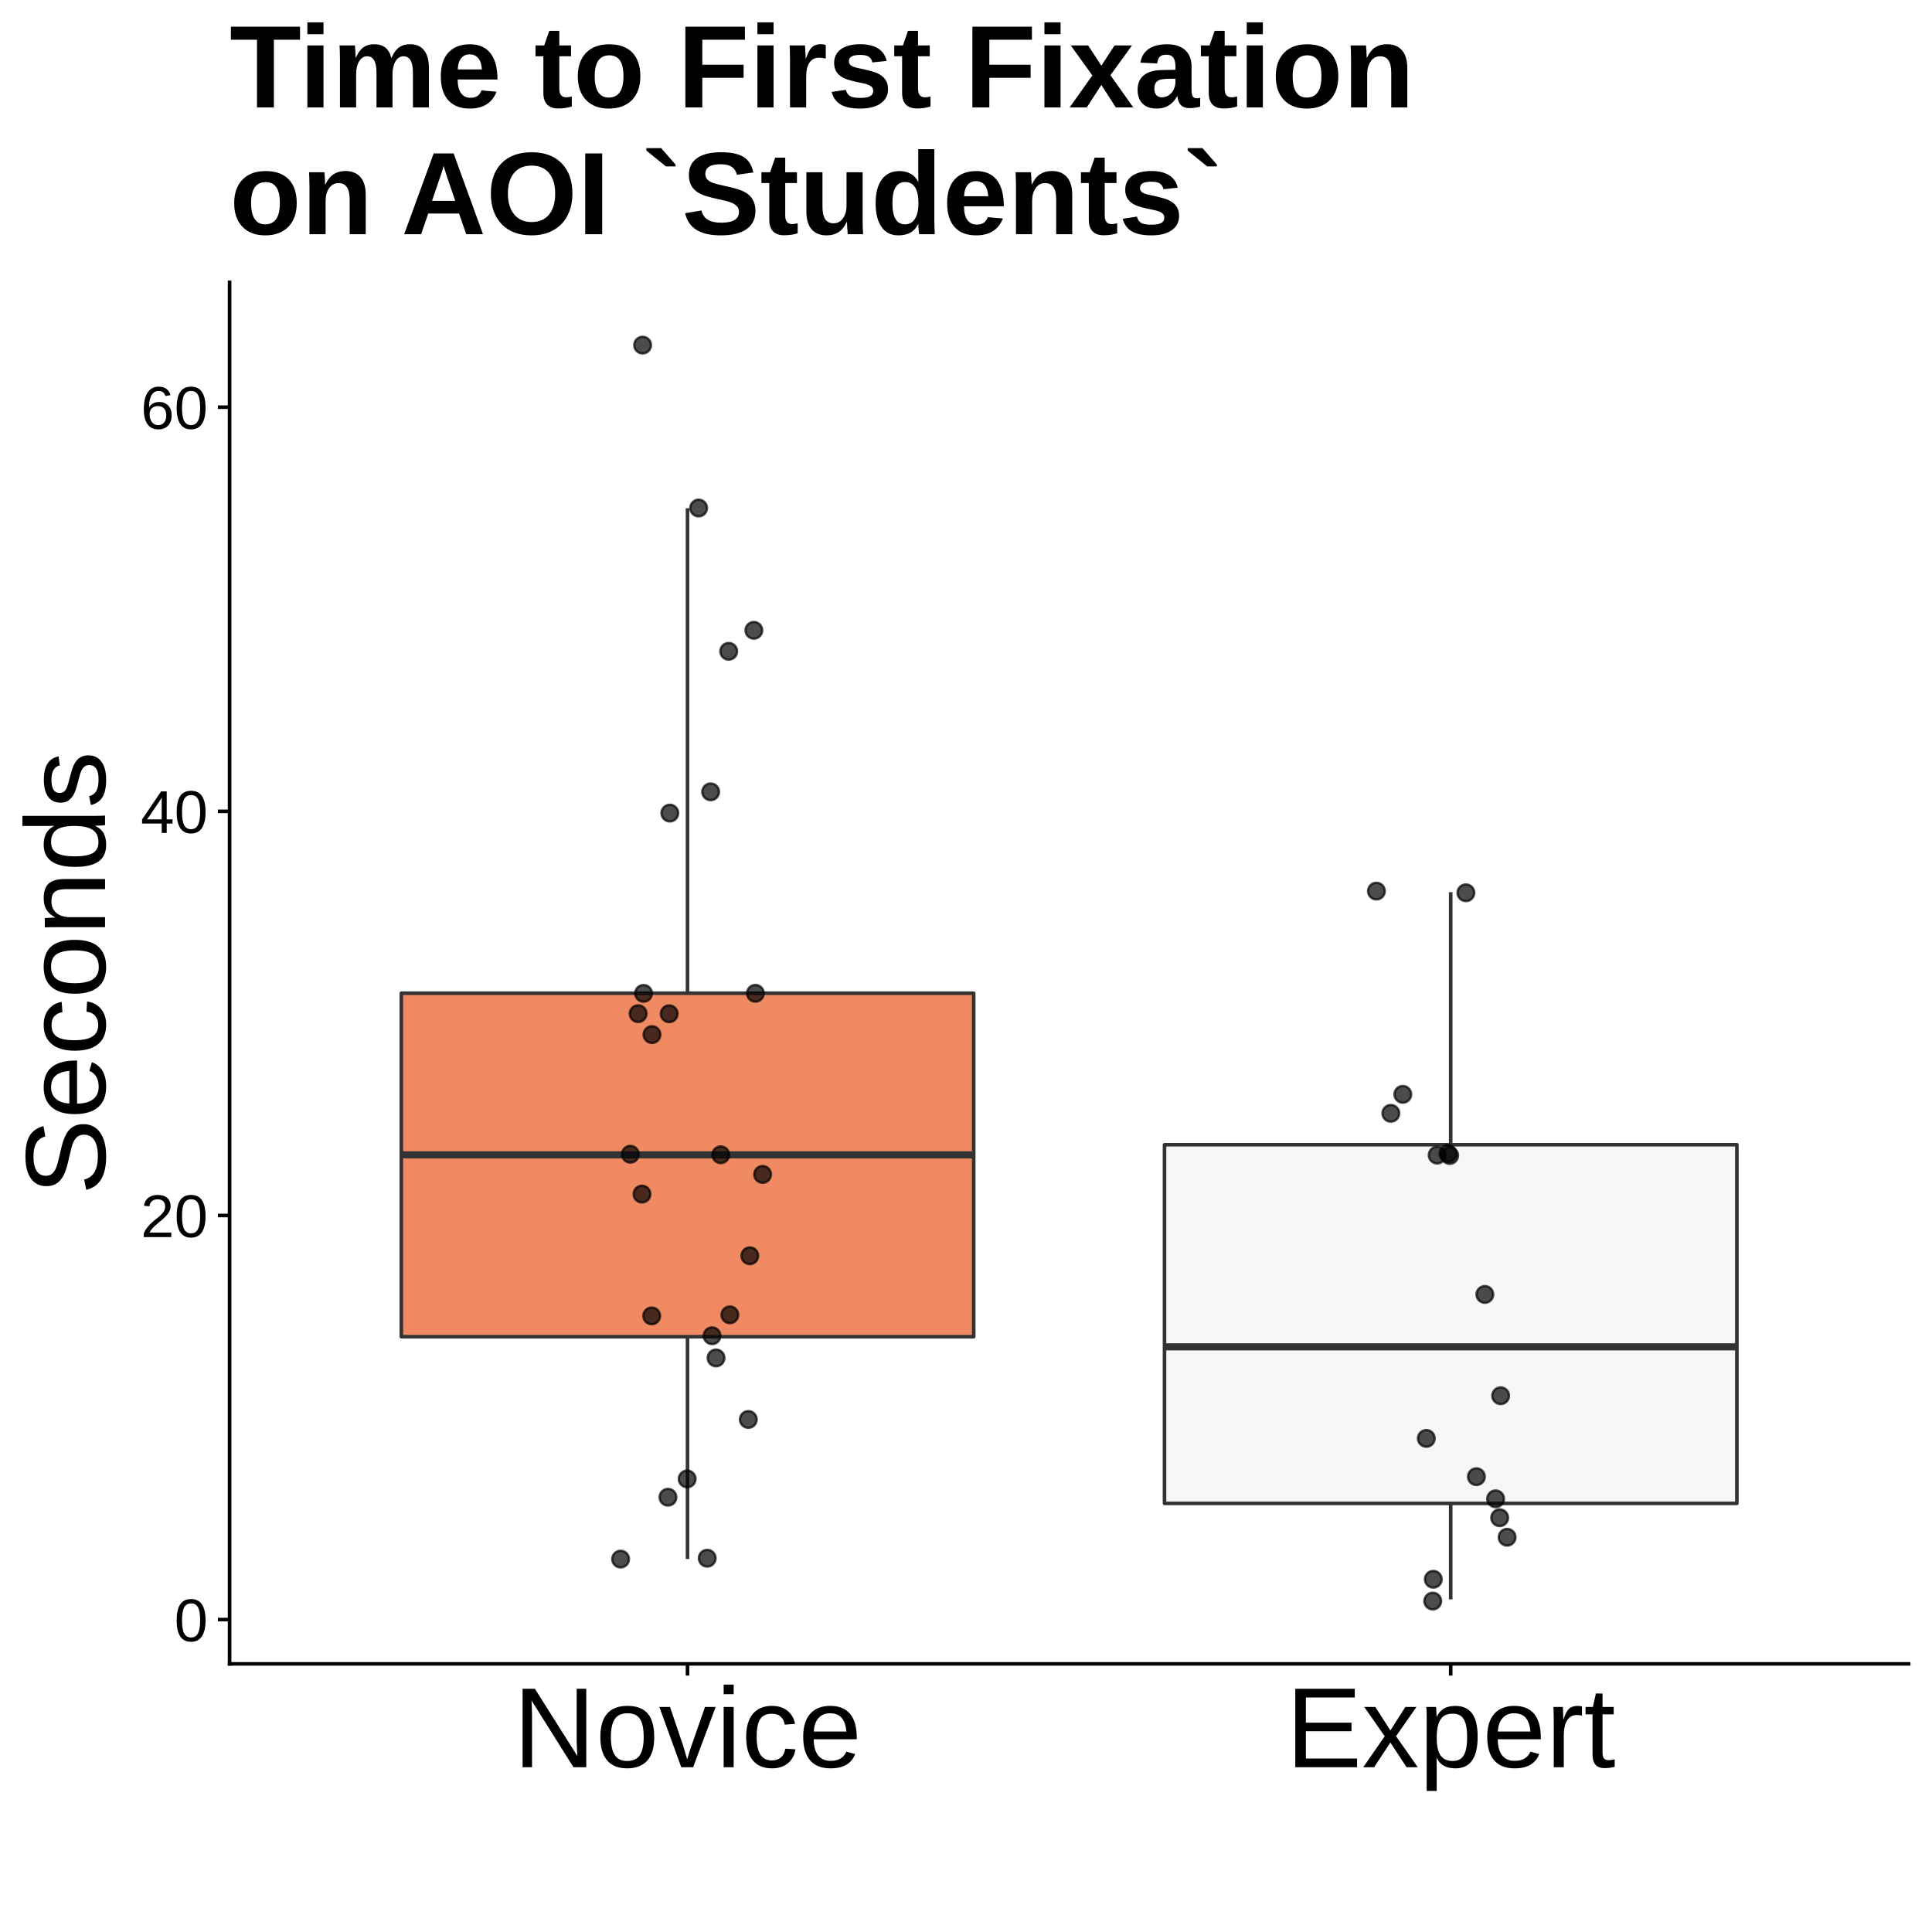
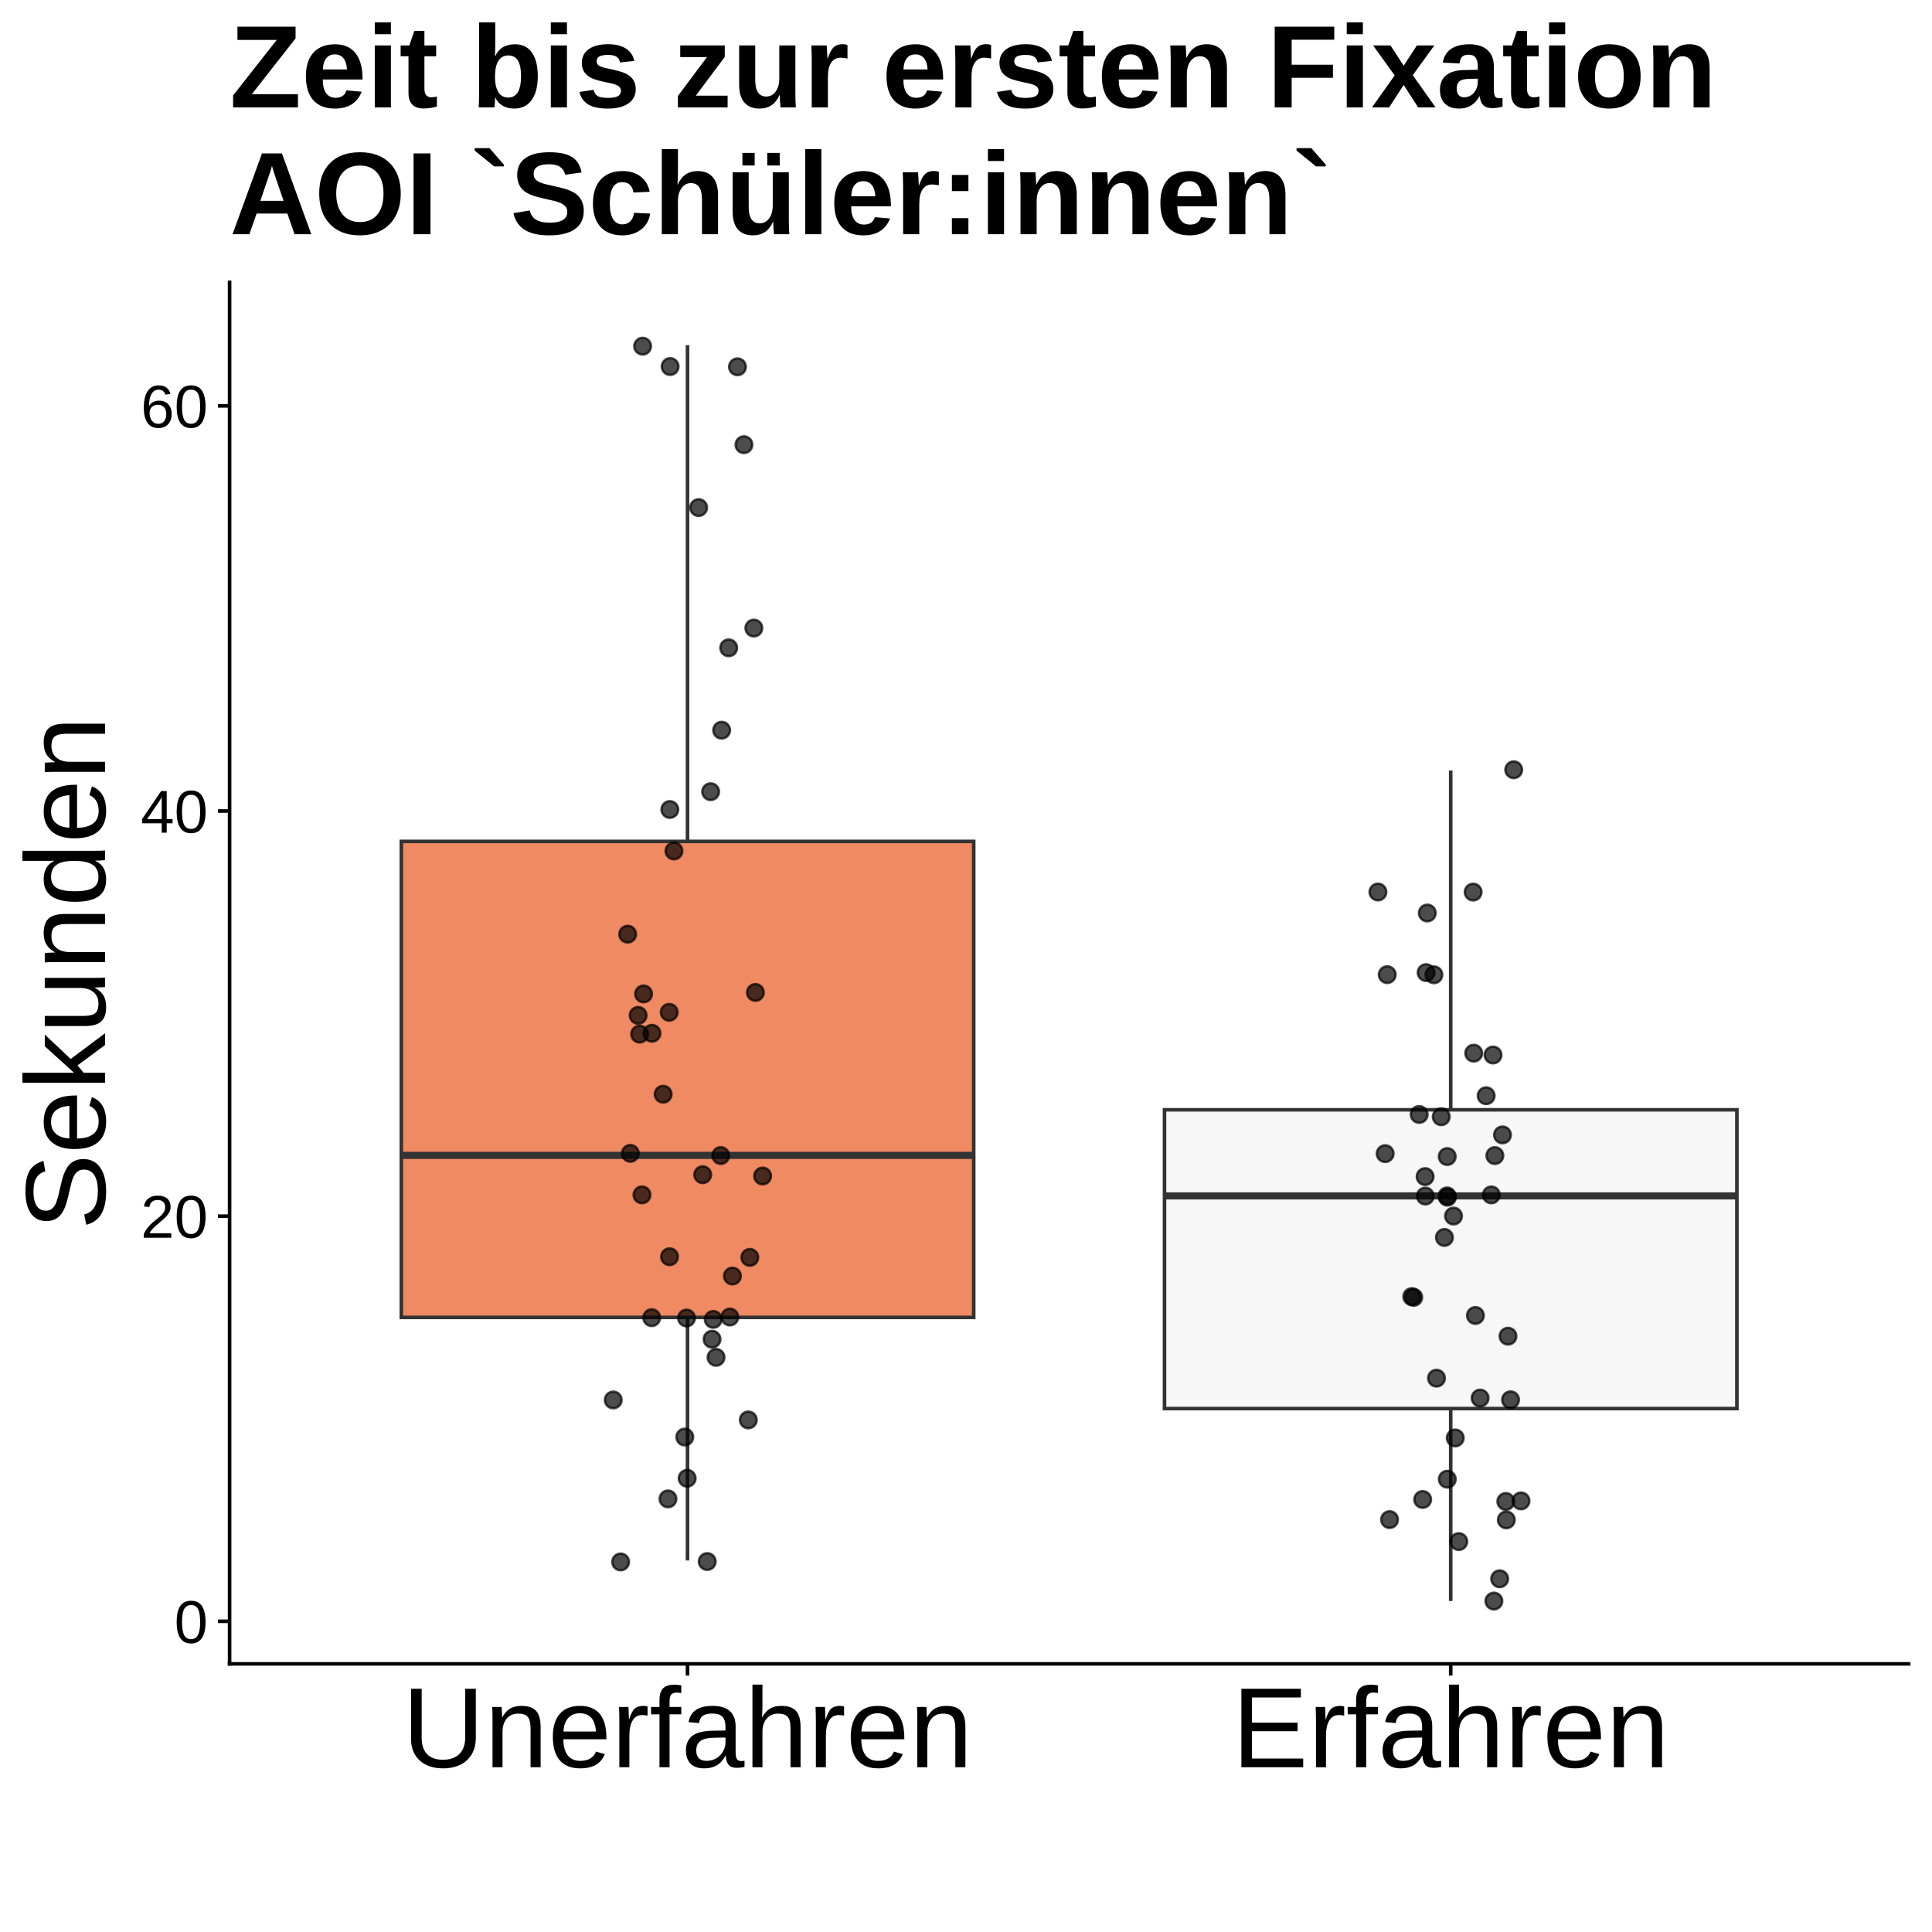
<svg xmlns="http://www.w3.org/2000/svg" class="svglite" width="576.00pt" height="576.00pt" viewBox="0 0 576.00 576.00">
  <defs>
    <style type="text/css">
    .svglite line, .svglite polyline, .svglite polygon, .svglite path, .svglite rect, .svglite circle {
      fill: none;
      stroke: #000000;
      stroke-linecap: round;
      stroke-linejoin: round;
      stroke-miterlimit: 10.00;
    }
    .svglite text {
      white-space: pre;
    }
  </style>
  </defs>
  <rect width="100%" height="100%" style="stroke: none; fill: none;" />
  <defs>
    <clipPath id="cpMC4wMHw1NzYuMDB8MC4wMHw1NzYuMDA=">
      <rect x="0.00" y="0.00" width="576.00" height="576.00" />
    </clipPath>
  </defs>
  <g clip-path="url(#cpMC4wMHw1NzYuMDB8MC4wMHw1NzYuMDA=)">
</g>
  <defs>
    <clipPath id="cpNjguNDV8NTY5LjAzfDg0LjE3fDQ5Ni4wNg==">
      <rect x="68.45" y="84.17" width="500.57" height="411.89" />
    </clipPath>
  </defs>
  <g clip-path="url(#cpNjguNDV8NTY5LjAzfDg0LjE3fDQ5Ni4wNg==)">
-     <line x1="204.97" y1="296.11" x2="204.97" y2="151.52" style="stroke-width: 1.07; stroke: #333333; stroke-linecap: butt;" />
-     <line x1="204.97" y1="398.52" x2="204.97" y2="464.79" style="stroke-width: 1.07; stroke: #333333; stroke-linecap: butt;" />
-     <polygon points="119.65,296.11 119.65,398.52 290.30,398.52 290.30,296.11 119.65,296.11 " style="stroke-width: 1.07; stroke: #333333; fill: #EF8A62;" />
-     <line x1="119.65" y1="344.30" x2="290.30" y2="344.30" style="stroke-width: 2.13; stroke: #333333; stroke-linecap: butt;" />
-     <line x1="432.51" y1="341.29" x2="432.51" y2="265.99" style="stroke-width: 1.07; stroke: #333333; stroke-linecap: butt;" />
-     <line x1="432.51" y1="448.22" x2="432.51" y2="476.84" style="stroke-width: 1.07; stroke: #333333; stroke-linecap: butt;" />
-     <polygon points="347.18,341.29 347.18,448.22 517.83,448.22 517.83,341.29 347.18,341.29 " style="stroke-width: 1.07; stroke: #333333; fill: #F7F7F7;" />
-     <line x1="347.18" y1="401.54" x2="517.83" y2="401.54" style="stroke-width: 2.13; stroke: #333333; stroke-linecap: butt;" />
-     <circle cx="194.30" cy="392.32" r="2.49" style="stroke-width: 0.71; stroke: #000000; stroke-opacity: 0.70; fill: #000000; fill-opacity: 0.70;" />
-     <circle cx="199.15" cy="446.38" r="2.49" style="stroke-width: 0.71; stroke: #000000; stroke-opacity: 0.70; fill: #000000; fill-opacity: 0.70;" />
-     <circle cx="208.29" cy="151.46" r="2.49" style="stroke-width: 0.71; stroke: #000000; stroke-opacity: 0.70; fill: #000000; fill-opacity: 0.70;" />
-     <circle cx="223.55" cy="374.39" r="2.49" style="stroke-width: 0.71; stroke: #000000; stroke-opacity: 0.70; fill: #000000; fill-opacity: 0.70;" />
-     <circle cx="191.40" cy="356.00" r="2.49" style="stroke-width: 0.71; stroke: #000000; stroke-opacity: 0.70; fill: #000000; fill-opacity: 0.70;" />
-     <circle cx="223.10" cy="423.19" r="2.49" style="stroke-width: 0.71; stroke: #000000; stroke-opacity: 0.70; fill: #000000; fill-opacity: 0.70;" />
-     <circle cx="225.21" cy="296.14" r="2.49" style="stroke-width: 0.71; stroke: #000000; stroke-opacity: 0.70; fill: #000000; fill-opacity: 0.70;" />
-     <circle cx="212.29" cy="398.24" r="2.49" style="stroke-width: 0.71; stroke: #000000; stroke-opacity: 0.70; fill: #000000; fill-opacity: 0.70;" />
-     <circle cx="210.85" cy="464.56" r="2.49" style="stroke-width: 0.71; stroke: #000000; stroke-opacity: 0.70; fill: #000000; fill-opacity: 0.70;" />
-     <circle cx="185.03" cy="464.82" r="2.49" style="stroke-width: 0.71; stroke: #000000; stroke-opacity: 0.70; fill: #000000; fill-opacity: 0.70;" />
-     <circle cx="191.59" cy="102.89" r="2.49" style="stroke-width: 0.71; stroke: #000000; stroke-opacity: 0.70; fill: #000000; fill-opacity: 0.70;" />
-     <circle cx="190.25" cy="302.21" r="2.49" style="stroke-width: 0.71; stroke: #000000; stroke-opacity: 0.70; fill: #000000; fill-opacity: 0.70;" />
-     <circle cx="213.48" cy="404.85" r="2.49" style="stroke-width: 0.71; stroke: #000000; stroke-opacity: 0.70; fill: #000000; fill-opacity: 0.70;" />
-     <circle cx="199.70" cy="242.41" r="2.49" style="stroke-width: 0.71; stroke: #000000; stroke-opacity: 0.70; fill: #000000; fill-opacity: 0.70;" />
-     <circle cx="217.25" cy="194.18" r="2.49" style="stroke-width: 0.71; stroke: #000000; stroke-opacity: 0.70; fill: #000000; fill-opacity: 0.70;" />
-     <circle cx="204.87" cy="440.92" r="2.49" style="stroke-width: 0.71; stroke: #000000; stroke-opacity: 0.70; fill: #000000; fill-opacity: 0.70;" />
-     <circle cx="214.88" cy="344.28" r="2.49" style="stroke-width: 0.71; stroke: #000000; stroke-opacity: 0.70; fill: #000000; fill-opacity: 0.70;" />
-     <circle cx="227.36" cy="350.13" r="2.49" style="stroke-width: 0.71; stroke: #000000; stroke-opacity: 0.70; fill: #000000; fill-opacity: 0.70;" />
-     <circle cx="199.51" cy="302.24" r="2.49" style="stroke-width: 0.71; stroke: #000000; stroke-opacity: 0.70; fill: #000000; fill-opacity: 0.70;" />
-     <circle cx="217.60" cy="392.00" r="2.49" style="stroke-width: 0.71; stroke: #000000; stroke-opacity: 0.70; fill: #000000; fill-opacity: 0.70;" />
-     <circle cx="224.75" cy="187.92" r="2.49" style="stroke-width: 0.71; stroke: #000000; stroke-opacity: 0.70; fill: #000000; fill-opacity: 0.70;" />
-     <circle cx="191.87" cy="296.16" r="2.49" style="stroke-width: 0.71; stroke: #000000; stroke-opacity: 0.70; fill: #000000; fill-opacity: 0.70;" />
-     <circle cx="211.87" cy="236.07" r="2.49" style="stroke-width: 0.71; stroke: #000000; stroke-opacity: 0.70; fill: #000000; fill-opacity: 0.70;" />
-     <circle cx="187.93" cy="344.12" r="2.49" style="stroke-width: 0.71; stroke: #000000; stroke-opacity: 0.70; fill: #000000; fill-opacity: 0.70;" />
-     <circle cx="194.38" cy="308.45" r="2.49" style="stroke-width: 0.71; stroke: #000000; stroke-opacity: 0.70; fill: #000000; fill-opacity: 0.70;" />
-     <circle cx="427.32" cy="470.84" r="2.49" style="stroke-width: 0.71; stroke: #000000; stroke-opacity: 0.70; fill: #000000; fill-opacity: 0.70;" />
-     <circle cx="410.36" cy="265.67" r="2.49" style="stroke-width: 0.71; stroke: #000000; stroke-opacity: 0.70; fill: #000000; fill-opacity: 0.70;" />
-     <circle cx="427.15" cy="477.34" r="2.49" style="stroke-width: 0.71; stroke: #000000; stroke-opacity: 0.70; fill: #000000; fill-opacity: 0.70;" />
-     <circle cx="449.33" cy="458.31" r="2.49" style="stroke-width: 0.71; stroke: #000000; stroke-opacity: 0.70; fill: #000000; fill-opacity: 0.70;" />
-     <circle cx="425.24" cy="428.84" r="2.49" style="stroke-width: 0.71; stroke: #000000; stroke-opacity: 0.70; fill: #000000; fill-opacity: 0.70;" />
-     <circle cx="431.69" cy="343.89" r="2.49" style="stroke-width: 0.71; stroke: #000000; stroke-opacity: 0.70; fill: #000000; fill-opacity: 0.70;" />
-     <circle cx="437.04" cy="266.17" r="2.49" style="stroke-width: 0.71; stroke: #000000; stroke-opacity: 0.70; fill: #000000; fill-opacity: 0.70;" />
-     <circle cx="432.21" cy="344.50" r="2.49" style="stroke-width: 0.71; stroke: #000000; stroke-opacity: 0.70; fill: #000000; fill-opacity: 0.70;" />
-     <circle cx="418.23" cy="326.26" r="2.49" style="stroke-width: 0.71; stroke: #000000; stroke-opacity: 0.70; fill: #000000; fill-opacity: 0.70;" />
-     <circle cx="447.40" cy="416.12" r="2.49" style="stroke-width: 0.71; stroke: #000000; stroke-opacity: 0.70; fill: #000000; fill-opacity: 0.70;" />
-     <circle cx="440.17" cy="440.25" r="2.49" style="stroke-width: 0.71; stroke: #000000; stroke-opacity: 0.70; fill: #000000; fill-opacity: 0.70;" />
-     <circle cx="445.90" cy="446.85" r="2.49" style="stroke-width: 0.71; stroke: #000000; stroke-opacity: 0.70; fill: #000000; fill-opacity: 0.70;" />
-     <circle cx="414.66" cy="331.92" r="2.49" style="stroke-width: 0.71; stroke: #000000; stroke-opacity: 0.70; fill: #000000; fill-opacity: 0.70;" />
-     <circle cx="442.69" cy="385.92" r="2.49" style="stroke-width: 0.71; stroke: #000000; stroke-opacity: 0.70; fill: #000000; fill-opacity: 0.70;" />
-     <circle cx="428.47" cy="344.38" r="2.49" style="stroke-width: 0.71; stroke: #000000; stroke-opacity: 0.70; fill: #000000; fill-opacity: 0.70;" />
-     <circle cx="447.11" cy="452.49" r="2.49" style="stroke-width: 0.71; stroke: #000000; stroke-opacity: 0.70; fill: #000000; fill-opacity: 0.70;" />
+     <line x1="204.97" y1="250.85" x2="204.97" y2="102.89" style="stroke-width: 1.07; stroke: #333333; stroke-linecap: butt;" />
+     <line x1="204.97" y1="392.77" x2="204.97" y2="465.24" style="stroke-width: 1.07; stroke: #333333; stroke-linecap: butt;" />
+     <polygon points="119.65,250.85 119.65,392.77 290.30,392.77 290.30,250.85 119.65,250.85 " style="stroke-width: 1.07; stroke: #333333; stroke-linecap: butt; stroke-linejoin: miter; fill: #EF8A62;" />
+     <line x1="119.65" y1="344.46" x2="290.30" y2="344.46" style="stroke-width: 2.13; stroke: #333333; stroke-linecap: butt; stroke-linejoin: miter;" />
+     <line x1="432.51" y1="330.87" x2="432.51" y2="229.71" style="stroke-width: 1.07; stroke: #333333; stroke-linecap: butt;" />
+     <line x1="432.51" y1="419.95" x2="432.51" y2="477.32" style="stroke-width: 1.07; stroke: #333333; stroke-linecap: butt;" />
+     <polygon points="347.18,330.87 347.18,419.95 517.83,419.95 517.83,330.87 347.18,330.87 " style="stroke-width: 1.07; stroke: #333333; stroke-linecap: butt; stroke-linejoin: miter; fill: #F7F7F7;" />
+     <line x1="347.18" y1="356.54" x2="517.83" y2="356.54" style="stroke-width: 2.13; stroke: #333333; stroke-linecap: butt; stroke-linejoin: miter;" />
+     <circle cx="194.30" cy="392.85" r="2.49" style="stroke-width: 0.71; stroke: #000000; stroke-opacity: 0.70; fill: #000000; fill-opacity: 0.70;" />
+     <circle cx="199.15" cy="446.87" r="2.49" style="stroke-width: 0.71; stroke: #000000; stroke-opacity: 0.70; fill: #000000; fill-opacity: 0.70;" />
+     <circle cx="208.29" cy="151.33" r="2.49" style="stroke-width: 0.71; stroke: #000000; stroke-opacity: 0.70; fill: #000000; fill-opacity: 0.70;" />
+     <circle cx="223.55" cy="374.87" r="2.49" style="stroke-width: 0.71; stroke: #000000; stroke-opacity: 0.70; fill: #000000; fill-opacity: 0.70;" />
+     <circle cx="191.40" cy="356.23" r="2.49" style="stroke-width: 0.71; stroke: #000000; stroke-opacity: 0.70; fill: #000000; fill-opacity: 0.70;" />
+     <circle cx="223.10" cy="423.33" r="2.49" style="stroke-width: 0.71; stroke: #000000; stroke-opacity: 0.70; fill: #000000; fill-opacity: 0.70;" />
+     <circle cx="225.21" cy="295.89" r="2.49" style="stroke-width: 0.71; stroke: #000000; stroke-opacity: 0.70; fill: #000000; fill-opacity: 0.70;" />
+     <circle cx="212.29" cy="399.27" r="2.49" style="stroke-width: 0.71; stroke: #000000; stroke-opacity: 0.70; fill: #000000; fill-opacity: 0.70;" />
+     <circle cx="210.85" cy="465.55" r="2.49" style="stroke-width: 0.71; stroke: #000000; stroke-opacity: 0.70; fill: #000000; fill-opacity: 0.70;" />
+     <circle cx="185.03" cy="465.67" r="2.49" style="stroke-width: 0.71; stroke: #000000; stroke-opacity: 0.70; fill: #000000; fill-opacity: 0.70;" />
+     <circle cx="191.59" cy="103.21" r="2.49" style="stroke-width: 0.71; stroke: #000000; stroke-opacity: 0.70; fill: #000000; fill-opacity: 0.70;" />
+     <circle cx="190.25" cy="302.72" r="2.49" style="stroke-width: 0.71; stroke: #000000; stroke-opacity: 0.70; fill: #000000; fill-opacity: 0.70;" />
+     <circle cx="213.48" cy="404.68" r="2.49" style="stroke-width: 0.71; stroke: #000000; stroke-opacity: 0.70; fill: #000000; fill-opacity: 0.70;" />
+     <circle cx="199.70" cy="241.34" r="2.49" style="stroke-width: 0.71; stroke: #000000; stroke-opacity: 0.70; fill: #000000; fill-opacity: 0.70;" />
+     <circle cx="217.25" cy="193.14" r="2.49" style="stroke-width: 0.71; stroke: #000000; stroke-opacity: 0.70; fill: #000000; fill-opacity: 0.70;" />
+     <circle cx="204.87" cy="440.73" r="2.49" style="stroke-width: 0.71; stroke: #000000; stroke-opacity: 0.70; fill: #000000; fill-opacity: 0.70;" />
+     <circle cx="214.88" cy="344.51" r="2.49" style="stroke-width: 0.71; stroke: #000000; stroke-opacity: 0.70; fill: #000000; fill-opacity: 0.70;" />
+     <circle cx="227.36" cy="350.61" r="2.49" style="stroke-width: 0.71; stroke: #000000; stroke-opacity: 0.70; fill: #000000; fill-opacity: 0.70;" />
+     <circle cx="199.51" cy="301.81" r="2.49" style="stroke-width: 0.71; stroke: #000000; stroke-opacity: 0.70; fill: #000000; fill-opacity: 0.70;" />
+     <circle cx="217.60" cy="392.65" r="2.49" style="stroke-width: 0.71; stroke: #000000; stroke-opacity: 0.70; fill: #000000; fill-opacity: 0.70;" />
+     <circle cx="224.75" cy="187.25" r="2.49" style="stroke-width: 0.71; stroke: #000000; stroke-opacity: 0.70; fill: #000000; fill-opacity: 0.70;" />
+     <circle cx="191.87" cy="296.32" r="2.49" style="stroke-width: 0.71; stroke: #000000; stroke-opacity: 0.70; fill: #000000; fill-opacity: 0.70;" />
+     <circle cx="211.87" cy="236.03" r="2.49" style="stroke-width: 0.71; stroke: #000000; stroke-opacity: 0.70; fill: #000000; fill-opacity: 0.70;" />
+     <circle cx="187.93" cy="343.86" r="2.49" style="stroke-width: 0.71; stroke: #000000; stroke-opacity: 0.70; fill: #000000; fill-opacity: 0.70;" />
+     <circle cx="194.38" cy="308.06" r="2.49" style="stroke-width: 0.71; stroke: #000000; stroke-opacity: 0.70; fill: #000000; fill-opacity: 0.70;" />
+     <circle cx="199.79" cy="109.28" r="2.49" style="stroke-width: 0.71; stroke: #000000; stroke-opacity: 0.70; fill: #000000; fill-opacity: 0.70;" />
+     <circle cx="182.83" cy="417.38" r="2.49" style="stroke-width: 0.71; stroke: #000000; stroke-opacity: 0.70; fill: #000000; fill-opacity: 0.70;" />
+     <circle cx="199.62" cy="374.68" r="2.49" style="stroke-width: 0.71; stroke: #000000; stroke-opacity: 0.70; fill: #000000; fill-opacity: 0.70;" />
+     <circle cx="221.80" cy="132.58" r="2.49" style="stroke-width: 0.71; stroke: #000000; stroke-opacity: 0.70; fill: #000000; fill-opacity: 0.70;" />
+     <circle cx="197.71" cy="326.22" r="2.49" style="stroke-width: 0.71; stroke: #000000; stroke-opacity: 0.70; fill: #000000; fill-opacity: 0.70;" />
+     <circle cx="204.16" cy="428.43" r="2.49" style="stroke-width: 0.71; stroke: #000000; stroke-opacity: 0.70; fill: #000000; fill-opacity: 0.70;" />
+     <circle cx="209.50" cy="350.22" r="2.49" style="stroke-width: 0.71; stroke: #000000; stroke-opacity: 0.70; fill: #000000; fill-opacity: 0.70;" />
+     <circle cx="204.68" cy="392.95" r="2.49" style="stroke-width: 0.71; stroke: #000000; stroke-opacity: 0.70; fill: #000000; fill-opacity: 0.70;" />
+     <circle cx="190.69" cy="308.31" r="2.49" style="stroke-width: 0.71; stroke: #000000; stroke-opacity: 0.70; fill: #000000; fill-opacity: 0.70;" />
+     <circle cx="219.87" cy="109.36" r="2.49" style="stroke-width: 0.71; stroke: #000000; stroke-opacity: 0.70; fill: #000000; fill-opacity: 0.70;" />
+     <circle cx="212.64" cy="393.36" r="2.49" style="stroke-width: 0.71; stroke: #000000; stroke-opacity: 0.70; fill: #000000; fill-opacity: 0.70;" />
+     <circle cx="218.36" cy="380.43" r="2.49" style="stroke-width: 0.71; stroke: #000000; stroke-opacity: 0.70; fill: #000000; fill-opacity: 0.70;" />
+     <circle cx="187.13" cy="278.51" r="2.49" style="stroke-width: 0.71; stroke: #000000; stroke-opacity: 0.70; fill: #000000; fill-opacity: 0.70;" />
+     <circle cx="215.15" cy="217.70" r="2.49" style="stroke-width: 0.71; stroke: #000000; stroke-opacity: 0.70; fill: #000000; fill-opacity: 0.70;" />
+     <circle cx="200.93" cy="253.70" r="2.49" style="stroke-width: 0.71; stroke: #000000; stroke-opacity: 0.70; fill: #000000; fill-opacity: 0.70;" />
+     <circle cx="447.11" cy="470.69" r="2.49" style="stroke-width: 0.71; stroke: #000000; stroke-opacity: 0.70; fill: #000000; fill-opacity: 0.70;" />
+     <circle cx="439.20" cy="265.96" r="2.49" style="stroke-width: 0.71; stroke: #000000; stroke-opacity: 0.70; fill: #000000; fill-opacity: 0.70;" />
+     <circle cx="445.38" cy="477.34" r="2.49" style="stroke-width: 0.71; stroke: #000000; stroke-opacity: 0.70; fill: #000000; fill-opacity: 0.70;" />
+     <circle cx="434.92" cy="459.60" r="2.49" style="stroke-width: 0.71; stroke: #000000; stroke-opacity: 0.70; fill: #000000; fill-opacity: 0.70;" />
+     <circle cx="433.86" cy="428.70" r="2.49" style="stroke-width: 0.71; stroke: #000000; stroke-opacity: 0.70; fill: #000000; fill-opacity: 0.70;" />
+     <circle cx="445.67" cy="344.52" r="2.49" style="stroke-width: 0.71; stroke: #000000; stroke-opacity: 0.70; fill: #000000; fill-opacity: 0.70;" />
+     <circle cx="410.81" cy="265.94" r="2.49" style="stroke-width: 0.71; stroke: #000000; stroke-opacity: 0.70; fill: #000000; fill-opacity: 0.70;" />
+     <circle cx="431.47" cy="344.81" r="2.49" style="stroke-width: 0.71; stroke: #000000; stroke-opacity: 0.70; fill: #000000; fill-opacity: 0.70;" />
+     <circle cx="443.08" cy="326.67" r="2.49" style="stroke-width: 0.71; stroke: #000000; stroke-opacity: 0.70; fill: #000000; fill-opacity: 0.70;" />
+     <circle cx="441.28" cy="416.81" r="2.49" style="stroke-width: 0.71; stroke: #000000; stroke-opacity: 0.70; fill: #000000; fill-opacity: 0.70;" />
+     <circle cx="431.49" cy="441.00" r="2.49" style="stroke-width: 0.71; stroke: #000000; stroke-opacity: 0.70; fill: #000000; fill-opacity: 0.70;" />
+     <circle cx="448.94" cy="447.64" r="2.49" style="stroke-width: 0.71; stroke: #000000; stroke-opacity: 0.70; fill: #000000; fill-opacity: 0.70;" />
+     <circle cx="429.69" cy="332.94" r="2.49" style="stroke-width: 0.71; stroke: #000000; stroke-opacity: 0.70; fill: #000000; fill-opacity: 0.70;" />
+     <circle cx="420.89" cy="386.56" r="2.49" style="stroke-width: 0.71; stroke: #000000; stroke-opacity: 0.70; fill: #000000; fill-opacity: 0.70;" />
+     <circle cx="412.97" cy="343.94" r="2.49" style="stroke-width: 0.71; stroke: #000000; stroke-opacity: 0.70; fill: #000000; fill-opacity: 0.70;" />
+     <circle cx="414.28" cy="453.05" r="2.49" style="stroke-width: 0.71; stroke: #000000; stroke-opacity: 0.70; fill: #000000; fill-opacity: 0.70;" />
+     <circle cx="424.15" cy="447.05" r="2.49" style="stroke-width: 0.71; stroke: #000000; stroke-opacity: 0.70; fill: #000000; fill-opacity: 0.70;" />
+     <circle cx="433.35" cy="362.55" r="2.49" style="stroke-width: 0.71; stroke: #000000; stroke-opacity: 0.70; fill: #000000; fill-opacity: 0.70;" />
+     <circle cx="439.88" cy="392.19" r="2.49" style="stroke-width: 0.71; stroke: #000000; stroke-opacity: 0.70; fill: #000000; fill-opacity: 0.70;" />
+     <circle cx="428.27" cy="410.88" r="2.49" style="stroke-width: 0.71; stroke: #000000; stroke-opacity: 0.70; fill: #000000; fill-opacity: 0.70;" />
+     <circle cx="451.29" cy="229.49" r="2.49" style="stroke-width: 0.71; stroke: #000000; stroke-opacity: 0.70; fill: #000000; fill-opacity: 0.70;" />
+     <circle cx="423.11" cy="332.26" r="2.49" style="stroke-width: 0.71; stroke: #000000; stroke-opacity: 0.70; fill: #000000; fill-opacity: 0.70;" />
+     <circle cx="430.64" cy="368.93" r="2.49" style="stroke-width: 0.71; stroke: #000000; stroke-opacity: 0.70; fill: #000000; fill-opacity: 0.70;" />
+     <circle cx="424.88" cy="350.79" r="2.49" style="stroke-width: 0.71; stroke: #000000; stroke-opacity: 0.70; fill: #000000; fill-opacity: 0.70;" />
+     <circle cx="439.37" cy="313.99" r="2.49" style="stroke-width: 0.71; stroke: #000000; stroke-opacity: 0.70; fill: #000000; fill-opacity: 0.70;" />
+     <circle cx="421.49" cy="386.79" r="2.49" style="stroke-width: 0.71; stroke: #000000; stroke-opacity: 0.70; fill: #000000; fill-opacity: 0.70;" />
+     <circle cx="431.53" cy="356.93" r="2.49" style="stroke-width: 0.71; stroke: #000000; stroke-opacity: 0.70; fill: #000000; fill-opacity: 0.70;" />
+     <circle cx="444.62" cy="356.24" r="2.49" style="stroke-width: 0.71; stroke: #000000; stroke-opacity: 0.70; fill: #000000; fill-opacity: 0.70;" />
+     <circle cx="413.59" cy="290.58" r="2.49" style="stroke-width: 0.71; stroke: #000000; stroke-opacity: 0.70; fill: #000000; fill-opacity: 0.70;" />
+     <circle cx="449.59" cy="398.37" r="2.49" style="stroke-width: 0.71; stroke: #000000; stroke-opacity: 0.70; fill: #000000; fill-opacity: 0.70;" />
+     <circle cx="425.18" cy="289.97" r="2.49" style="stroke-width: 0.71; stroke: #000000; stroke-opacity: 0.70; fill: #000000; fill-opacity: 0.70;" />
+     <circle cx="447.95" cy="338.35" r="2.49" style="stroke-width: 0.71; stroke: #000000; stroke-opacity: 0.70; fill: #000000; fill-opacity: 0.70;" />
+     <circle cx="425.53" cy="272.20" r="2.49" style="stroke-width: 0.71; stroke: #000000; stroke-opacity: 0.70; fill: #000000; fill-opacity: 0.70;" />
+     <circle cx="424.94" cy="356.59" r="2.49" style="stroke-width: 0.71; stroke: #000000; stroke-opacity: 0.70; fill: #000000; fill-opacity: 0.70;" />
+     <circle cx="431.43" cy="356.54" r="2.49" style="stroke-width: 0.71; stroke: #000000; stroke-opacity: 0.70; fill: #000000; fill-opacity: 0.70;" />
+     <circle cx="450.35" cy="417.32" r="2.49" style="stroke-width: 0.71; stroke: #000000; stroke-opacity: 0.70; fill: #000000; fill-opacity: 0.70;" />
+     <circle cx="449.09" cy="453.13" r="2.49" style="stroke-width: 0.71; stroke: #000000; stroke-opacity: 0.70; fill: #000000; fill-opacity: 0.70;" />
+     <circle cx="427.50" cy="290.62" r="2.49" style="stroke-width: 0.71; stroke: #000000; stroke-opacity: 0.70; fill: #000000; fill-opacity: 0.70;" />
+     <circle cx="445.13" cy="314.53" r="2.49" style="stroke-width: 0.71; stroke: #000000; stroke-opacity: 0.70; fill: #000000; fill-opacity: 0.70;" />
+     <circle cx="453.47" cy="447.47" r="2.49" style="stroke-width: 0.71; stroke: #000000; stroke-opacity: 0.70; fill: #000000; fill-opacity: 0.70;" />
  </g>
  <g clip-path="url(#cpMC4wMHw1NzYuMDB8MC4wMHw1NzYuMDA=)">
    <polyline points="68.45,496.06 68.45,84.17 " style="stroke-width: 1.07; stroke-linecap: square;" />
-     <text x="61.98" y="489.31" text-anchor="end" style="font-size: 18.00px; font-family: &quot;Arial&quot;;" textLength="10.01px" lengthAdjust="spacingAndGlyphs">0</text>
-     <text x="61.98" y="368.82" text-anchor="end" style="font-size: 18.00px; font-family: &quot;Arial&quot;;" textLength="20.02px" lengthAdjust="spacingAndGlyphs">20</text>
-     <text x="61.98" y="248.33" text-anchor="end" style="font-size: 18.00px; font-family: &quot;Arial&quot;;" textLength="20.02px" lengthAdjust="spacingAndGlyphs">40</text>
-     <text x="61.98" y="127.84" text-anchor="end" style="font-size: 18.00px; font-family: &quot;Arial&quot;;" textLength="20.02px" lengthAdjust="spacingAndGlyphs">60</text>
-     <polyline points="64.97,482.86 68.45,482.86 " style="stroke-width: 1.07; stroke-linecap: butt;" />
-     <polyline points="64.97,362.38 68.45,362.38 " style="stroke-width: 1.07; stroke-linecap: butt;" />
-     <polyline points="64.97,241.89 68.45,241.89 " style="stroke-width: 1.07; stroke-linecap: butt;" />
-     <polyline points="64.97,121.40 68.45,121.40 " style="stroke-width: 1.07; stroke-linecap: butt;" />
+     <text x="61.98" y="489.81" text-anchor="end" style="font-size: 18.00px; font-family: &quot;Arial&quot;;" textLength="10.01px" lengthAdjust="spacingAndGlyphs">0</text>
+     <text x="61.98" y="369.02" text-anchor="end" style="font-size: 18.00px; font-family: &quot;Arial&quot;;" textLength="20.02px" lengthAdjust="spacingAndGlyphs">20</text>
+     <text x="61.98" y="248.24" text-anchor="end" style="font-size: 18.00px; font-family: &quot;Arial&quot;;" textLength="20.02px" lengthAdjust="spacingAndGlyphs">40</text>
+     <text x="61.98" y="127.45" text-anchor="end" style="font-size: 18.00px; font-family: &quot;Arial&quot;;" textLength="20.02px" lengthAdjust="spacingAndGlyphs">60</text>
+     <polyline points="64.97,483.36 68.45,483.36 " style="stroke-width: 1.07; stroke-linecap: butt;" />
+     <polyline points="64.97,362.58 68.45,362.58 " style="stroke-width: 1.07; stroke-linecap: butt;" />
+     <polyline points="64.97,241.79 68.45,241.79 " style="stroke-width: 1.07; stroke-linecap: butt;" />
+     <polyline points="64.97,121.01 68.45,121.01 " style="stroke-width: 1.07; stroke-linecap: butt;" />
    <polyline points="68.45,496.06 569.03,496.06 " style="stroke-width: 1.07; stroke-linecap: square;" />
    <polyline points="204.97,499.55 204.97,496.06 " style="stroke-width: 1.07; stroke-linecap: butt;" />
    <polyline points="432.51,499.55 432.51,496.06 " style="stroke-width: 1.07; stroke-linecap: butt;" />
-     <text x="204.97" y="526.88" text-anchor="middle" style="font-size: 34.00px; font-family: &quot;Arial&quot;;" textLength="103.92px" lengthAdjust="spacingAndGlyphs">Novice</text>
-     <text x="432.51" y="526.88" text-anchor="middle" style="font-size: 34.00px; font-family: &quot;Arial&quot;;" textLength="98.26px" lengthAdjust="spacingAndGlyphs">Expert</text>
-     <text transform="translate(31.32,290.12) rotate(-90)" text-anchor="middle" style="font-size: 34.00px; font-family: &quot;Arial&quot;;" textLength="132.31px" lengthAdjust="spacingAndGlyphs">Seconds</text>
-     <text x="68.45" y="32.03" style="font-size: 35.00px; font-weight: bold; font-family: &quot;Arial&quot;;" textLength="353.28px" lengthAdjust="spacingAndGlyphs">Time to First Fixation</text>
-     <text x="68.45" y="69.83" style="font-size: 35.00px; font-weight: bold; font-family: &quot;Arial&quot;;" textLength="296.16px" lengthAdjust="spacingAndGlyphs">on AOI `Students`</text>
+     <text x="204.97" y="526.88" text-anchor="middle" style="font-size: 34.00px; font-family: &quot;Arial&quot;;" textLength="170.08px" lengthAdjust="spacingAndGlyphs">Unerfahren</text>
+     <text x="432.51" y="526.88" text-anchor="middle" style="font-size: 34.00px; font-family: &quot;Arial&quot;;" textLength="130.39px" lengthAdjust="spacingAndGlyphs">Erfahren</text>
+     <text transform="translate(31.32,290.12) rotate(-90)" text-anchor="middle" style="font-size: 34.00px; font-family: &quot;Arial&quot;;" textLength="153.12px" lengthAdjust="spacingAndGlyphs">Sekunden</text>
+     <text x="68.45" y="32.03" style="font-size: 35.00px; font-weight: bold; font-family: &quot;Arial&quot;;" textLength="443.40px" lengthAdjust="spacingAndGlyphs">Zeit bis zur ersten Fixation</text>
+     <text x="68.45" y="69.83" style="font-size: 35.00px; font-weight: bold; font-family: &quot;Arial&quot;;" textLength="328.61px" lengthAdjust="spacingAndGlyphs">AOI `Schüler:innen`</text>
  </g>
</svg>
